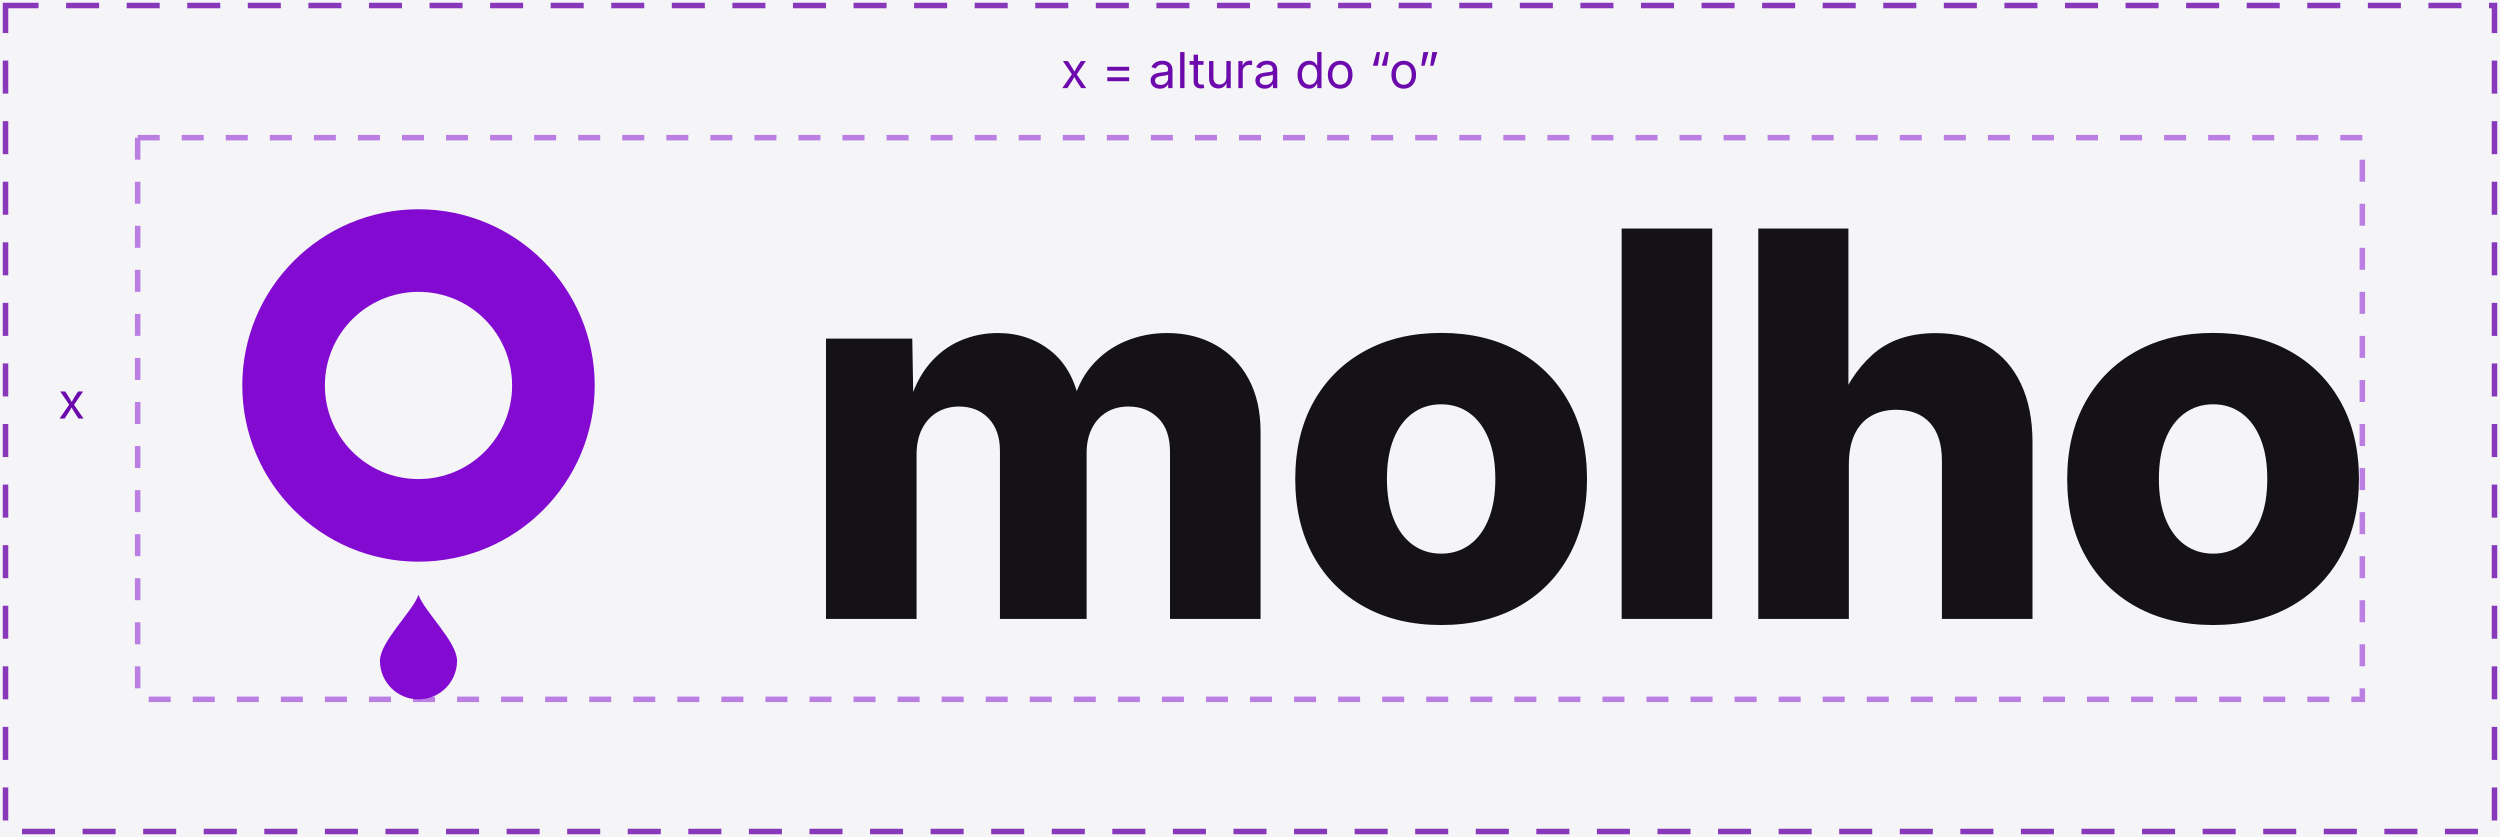
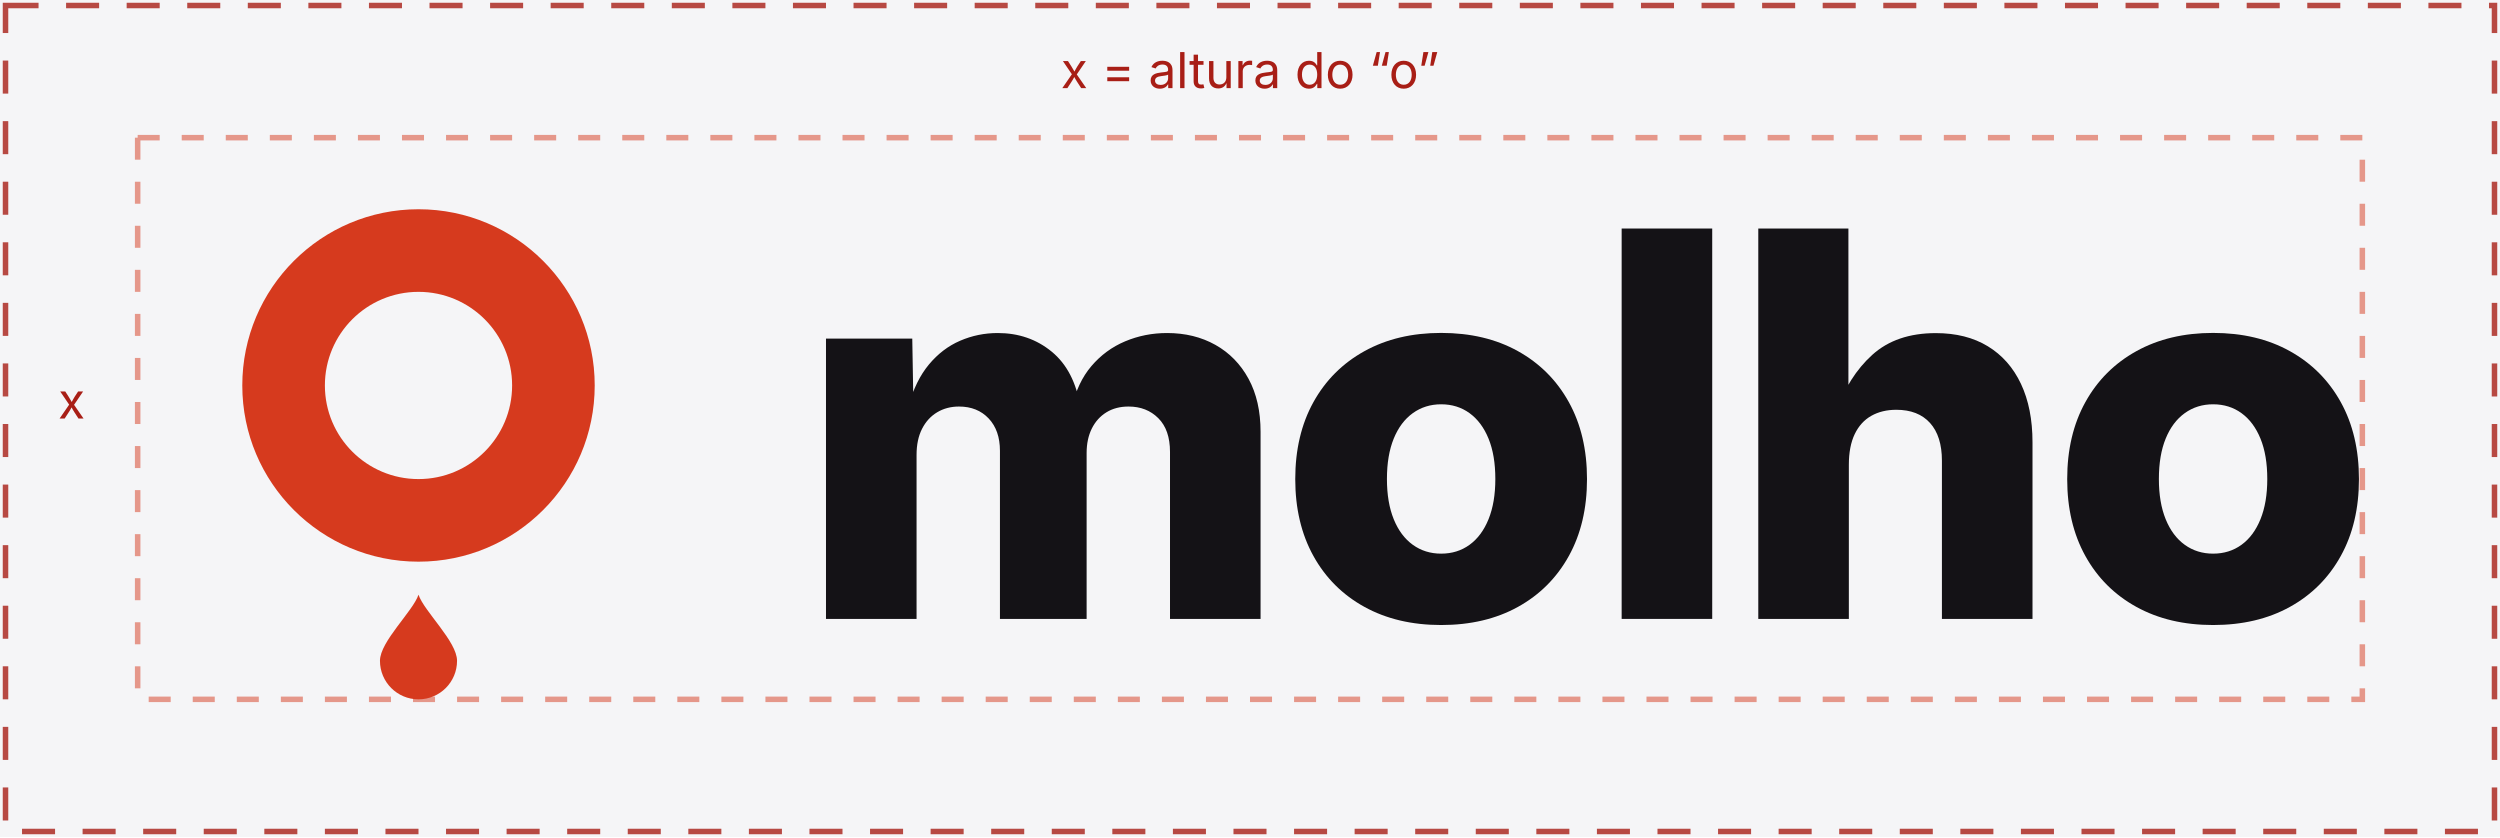
<svg xmlns="http://www.w3.org/2000/svg" viewBox="0 0 454 152" role="img" aria-label="Área de proteção">
  <rect width="454" height="152" fill="#F5F5F7" />
-   <rect x="25" y="25" width="404" height="102" fill="none" stroke="#820AD1" stroke-dasharray="4 4" opacity=".5" />
-   <rect x="1" y="1" width="452" height="150" fill="none" stroke="#6D0AAD" stroke-dasharray="6 5" opacity=".8" />
+   <rect x="25" y="25" width="404" height="102" fill="none" stroke="#D63A1E" stroke-dasharray="4 4" opacity=".5" />
+   <rect x="1" y="1" width="452" height="150" fill="none" stroke="#A81E16" stroke-dasharray="6 5" opacity=".8" />
  <g transform="translate(26,26)">
    <g transform="translate(0,0) scale(1)">
-       <path fill="#820AD1" fill-rule="evenodd" d="M50 12 a32 32 0 1 0 0 64 a32 32 0 1 0 0 -64 Z M50 27 a17 17 0 1 1 0 34 a17 17 0 1 1 0 -34 Z M50 82 C49 85 43 90.5 43 94 a7 7 0 0 0 14 0 C57 90.5 51 85 50 82 Z" />
+       <path fill="#D63A1E" fill-rule="evenodd" d="M50 12 a32 32 0 1 0 0 64 a32 32 0 1 0 0 -64 Z M50 27 a17 17 0 1 1 0 34 a17 17 0 1 1 0 -34 Z M50 82 C49 85 43 90.5 43 94 a7 7 0 0 0 14 0 C57 90.5 51 85 50 82 Z" />
    </g>
    <g transform="translate(124.0,15.5) scale(0.04758)" fill="#141216">
      <g transform="translate(-100.0,1490.0) scale(1,-1)">
        <path transform="translate(0.0,0)" d="M100.009 0V1069.778H429.299L433.744 813.795H415.482Q441.833 909.613 492.828 970.974Q543.824 1032.334 612.029 1061.731Q680.233 1091.129 755.442 1091.129Q874.944 1091.129 961.533 1020.009Q1048.122 948.889 1071.033 808.284H1039.237Q1059.544 902.08 1112.98 964.889Q1166.415 1027.698 1241.675 1059.414Q1316.936 1091.129 1401.81 1091.129Q1505.648 1091.129 1586.266 1045.92Q1666.885 1000.711 1712.782 916.387Q1758.678 832.063 1758.678 714.054V0H1413.004V637.448Q1413.004 721.449 1368.454 766.009Q1323.903 810.568 1254.845 810.568Q1206.019 810.568 1170.19 788.462Q1134.361 766.356 1114.555 726.53Q1094.749 686.705 1094.749 632.702V0H763.938V641.768Q763.938 719.35 720.954 764.959Q677.969 810.568 607.566 810.568Q561.084 810.568 524.425 788.714Q487.766 766.861 466.724 725.716Q445.682 684.571 445.682 626.089V0Z" />
        <path transform="translate(1834.4,0)" d="M613.53 -23.324Q446.351 -23.324 320.818 45.82Q195.284 114.964 125.967 240.213Q56.649 365.462 56.649 533.636Q56.649 702.156 125.967 827.323Q195.284 952.489 320.818 1022.023Q446.351 1091.556 613.53 1091.556Q781.539 1091.556 906.541 1022.023Q1031.544 952.489 1100.861 827.323Q1170.179 702.156 1170.179 533.636Q1170.179 365.462 1100.861 240.213Q1031.544 114.964 906.541 45.82Q781.539 -23.324 613.53 -23.324ZM613.53 249.104Q675.378 249.104 721.911 282.877Q768.444 316.65 794.377 380.576Q820.31 444.503 820.31 533.974Q820.31 624.631 794.377 688.062Q768.444 751.493 721.911 785.31Q675.378 819.128 613.53 819.128Q552.343 819.128 505.39 785.404Q458.437 751.679 432.504 688.182Q406.571 624.684 406.571 533.974Q406.571 444.316 432.504 380.483Q458.437 316.65 505.297 282.877Q552.157 249.104 613.53 249.104Z" />
        <path transform="translate(3036.8,0)" d="M445.682 1490V0H100.009V1490Z" />
        <path transform="translate(3558.3,0)" d="M445.682 588.178V0H100.009V1490H443.993V787.222H395.731Q443.54 925.204 535.26 1008.007Q626.98 1090.809 777.673 1090.809Q893.522 1090.809 975.985 1040.678Q1058.447 990.547 1102.531 897.182Q1146.615 803.818 1146.615 674.249V0H800.889V603.822Q800.889 697.581 755.507 747.888Q710.125 798.194 626.867 798.194Q572.17 798.194 531.326 775.088Q490.482 751.981 468.082 705.384Q445.682 658.786 445.682 588.178Z" />
        <path transform="translate(4780.7,0)" d="M613.53 -23.324Q446.351 -23.324 320.818 45.82Q195.284 114.964 125.967 240.213Q56.649 365.462 56.649 533.636Q56.649 702.156 125.967 827.323Q195.284 952.489 320.818 1022.023Q446.351 1091.556 613.53 1091.556Q781.539 1091.556 906.541 1022.023Q1031.544 952.489 1100.861 827.323Q1170.179 702.156 1170.179 533.636Q1170.179 365.462 1100.861 240.213Q1031.544 114.964 906.541 45.82Q781.539 -23.324 613.53 -23.324ZM613.53 249.104Q675.378 249.104 721.911 282.877Q768.444 316.65 794.377 380.576Q820.31 444.503 820.31 533.974Q820.31 624.631 794.377 688.062Q768.444 751.493 721.911 785.31Q675.378 819.128 613.53 819.128Q552.343 819.128 505.39 785.404Q458.437 751.679 432.504 688.182Q406.571 624.684 406.571 533.974Q406.571 444.316 432.504 380.483Q458.437 316.65 505.297 282.877Q552.157 249.104 613.53 249.104Z" />
      </g>
    </g>
  </g>
-   <text x="13" y="76" text-anchor="middle" font-family="Inter" font-size="9" fill="#6D0AAD">x</text>
-   <text x="227" y="16" text-anchor="middle" font-family="Inter" font-size="9" fill="#6D0AAD">x = altura do “o”</text>
+   <text x="13" y="76" text-anchor="middle" font-family="Inter" font-size="9" fill="#A81E16">x</text>
+   <text x="227" y="16" text-anchor="middle" font-family="Inter" font-size="9" fill="#A81E16">x = altura do “o”</text>
</svg>
